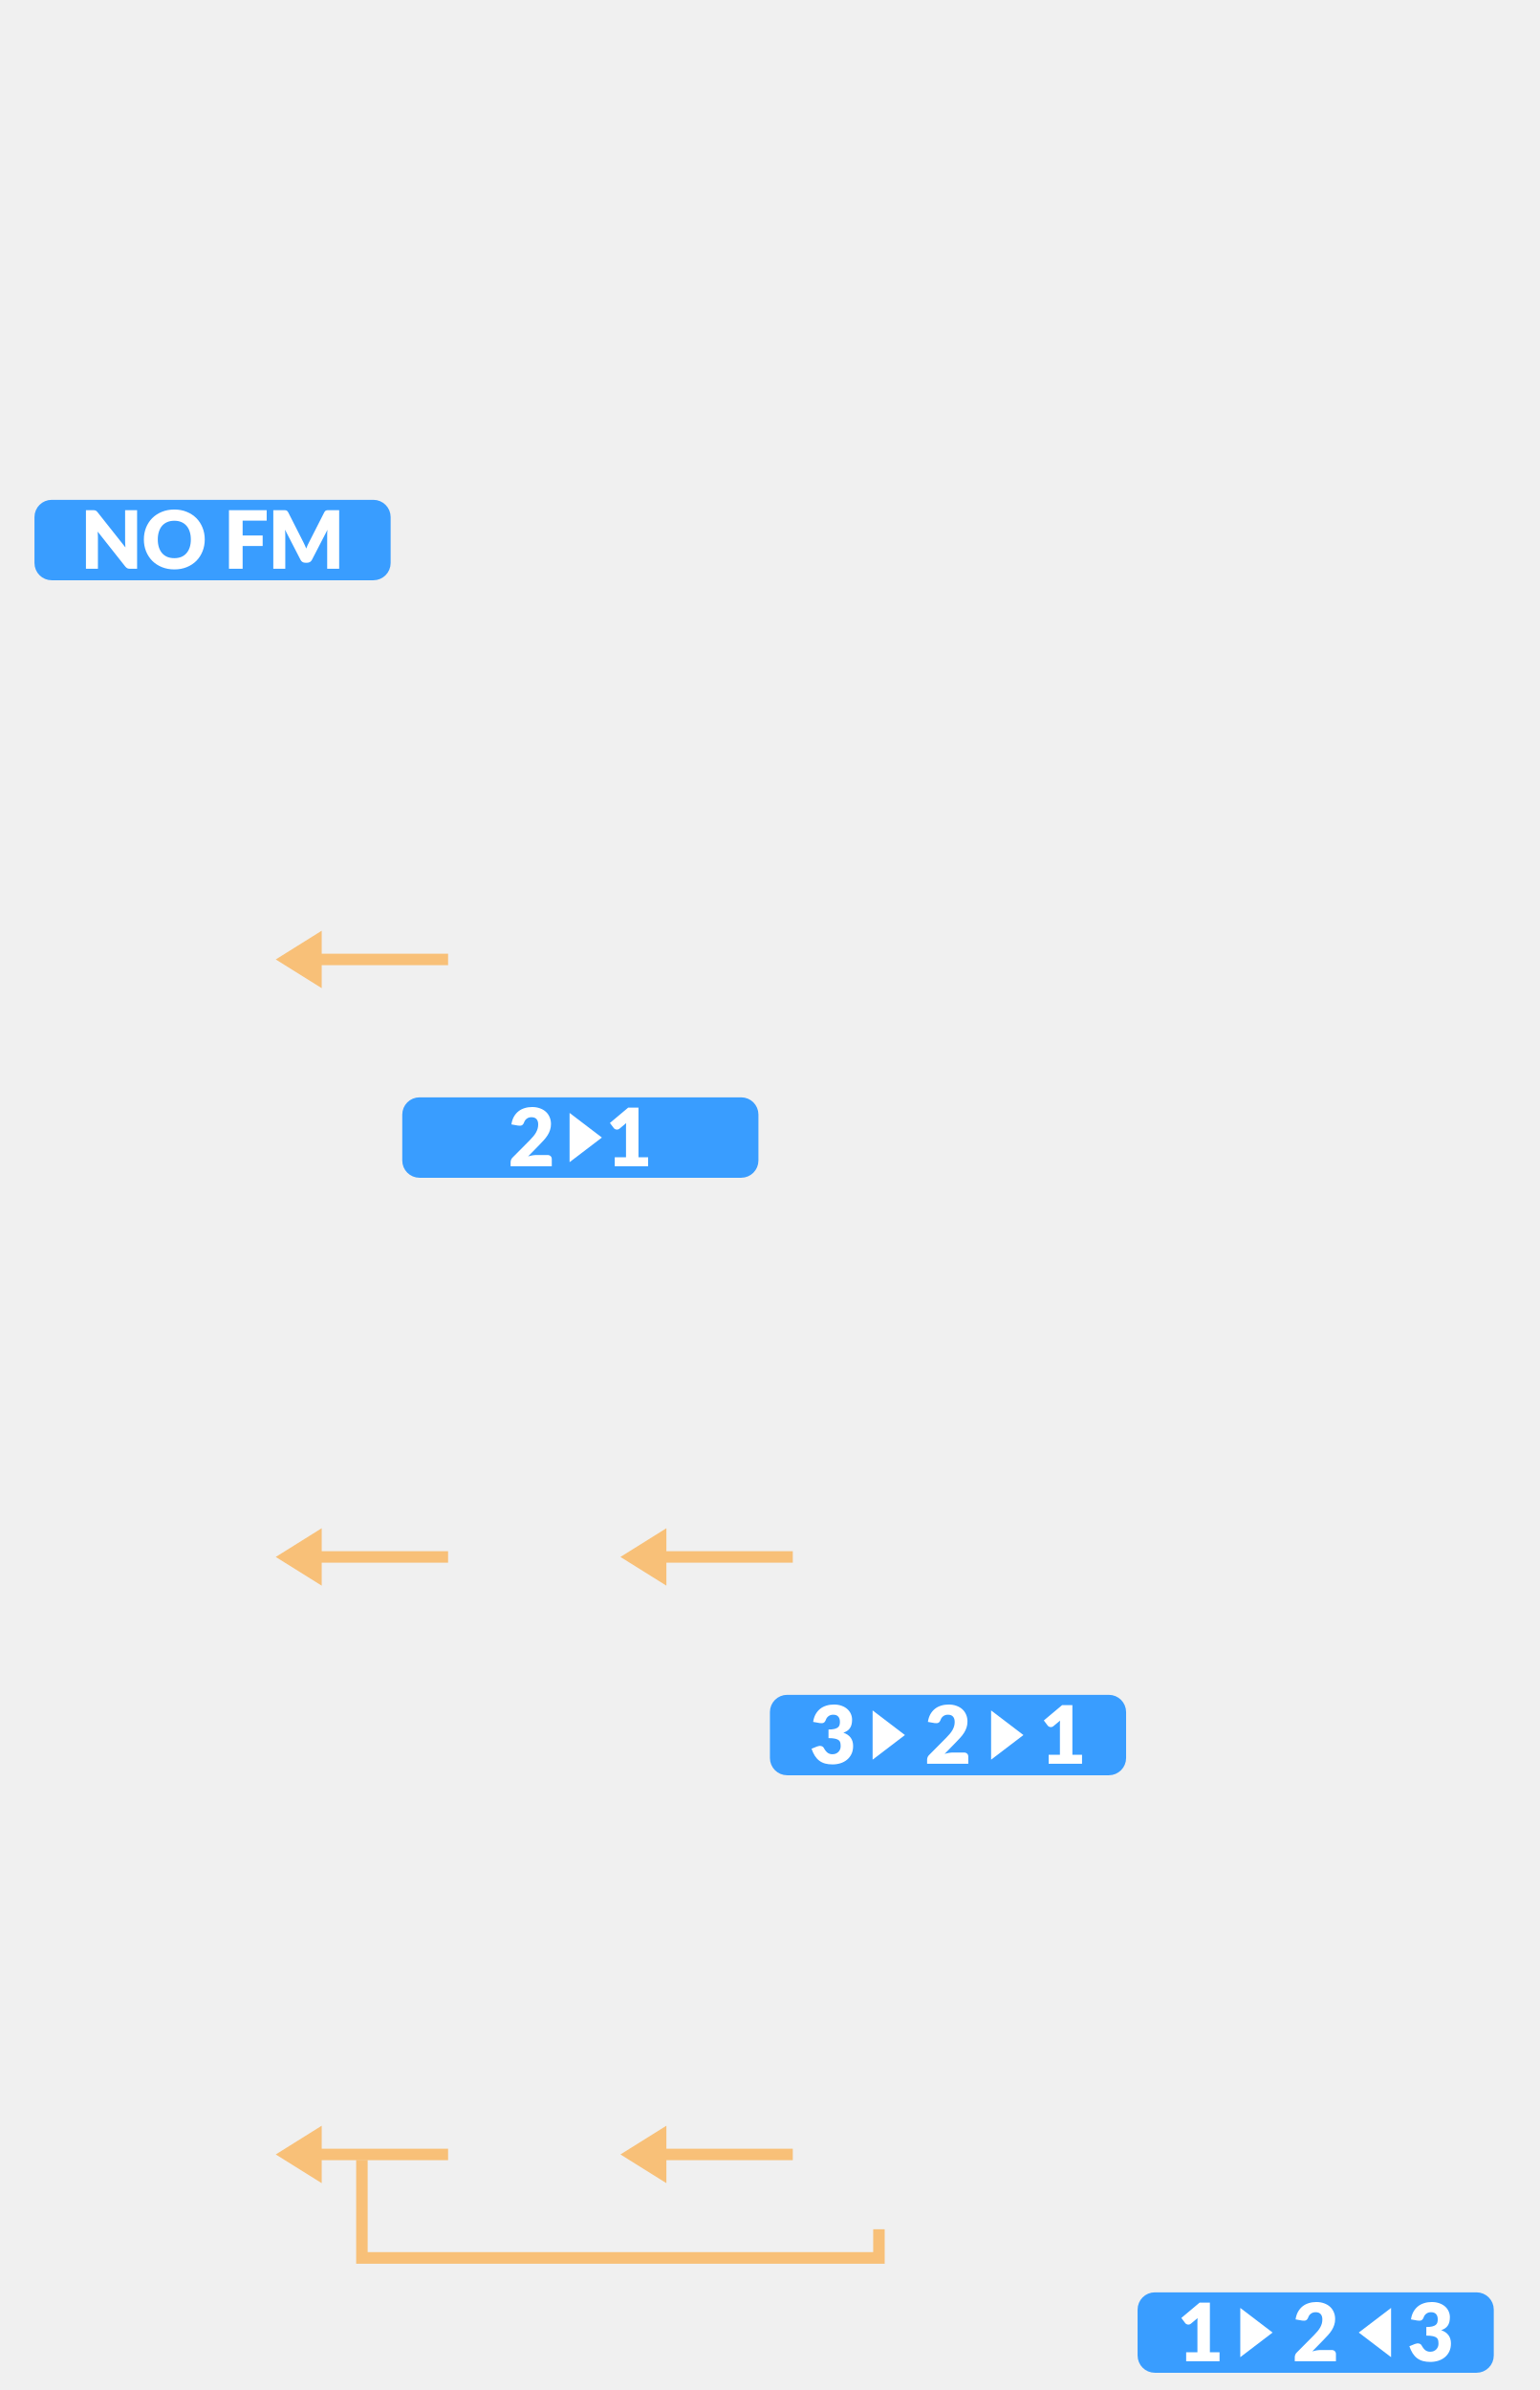
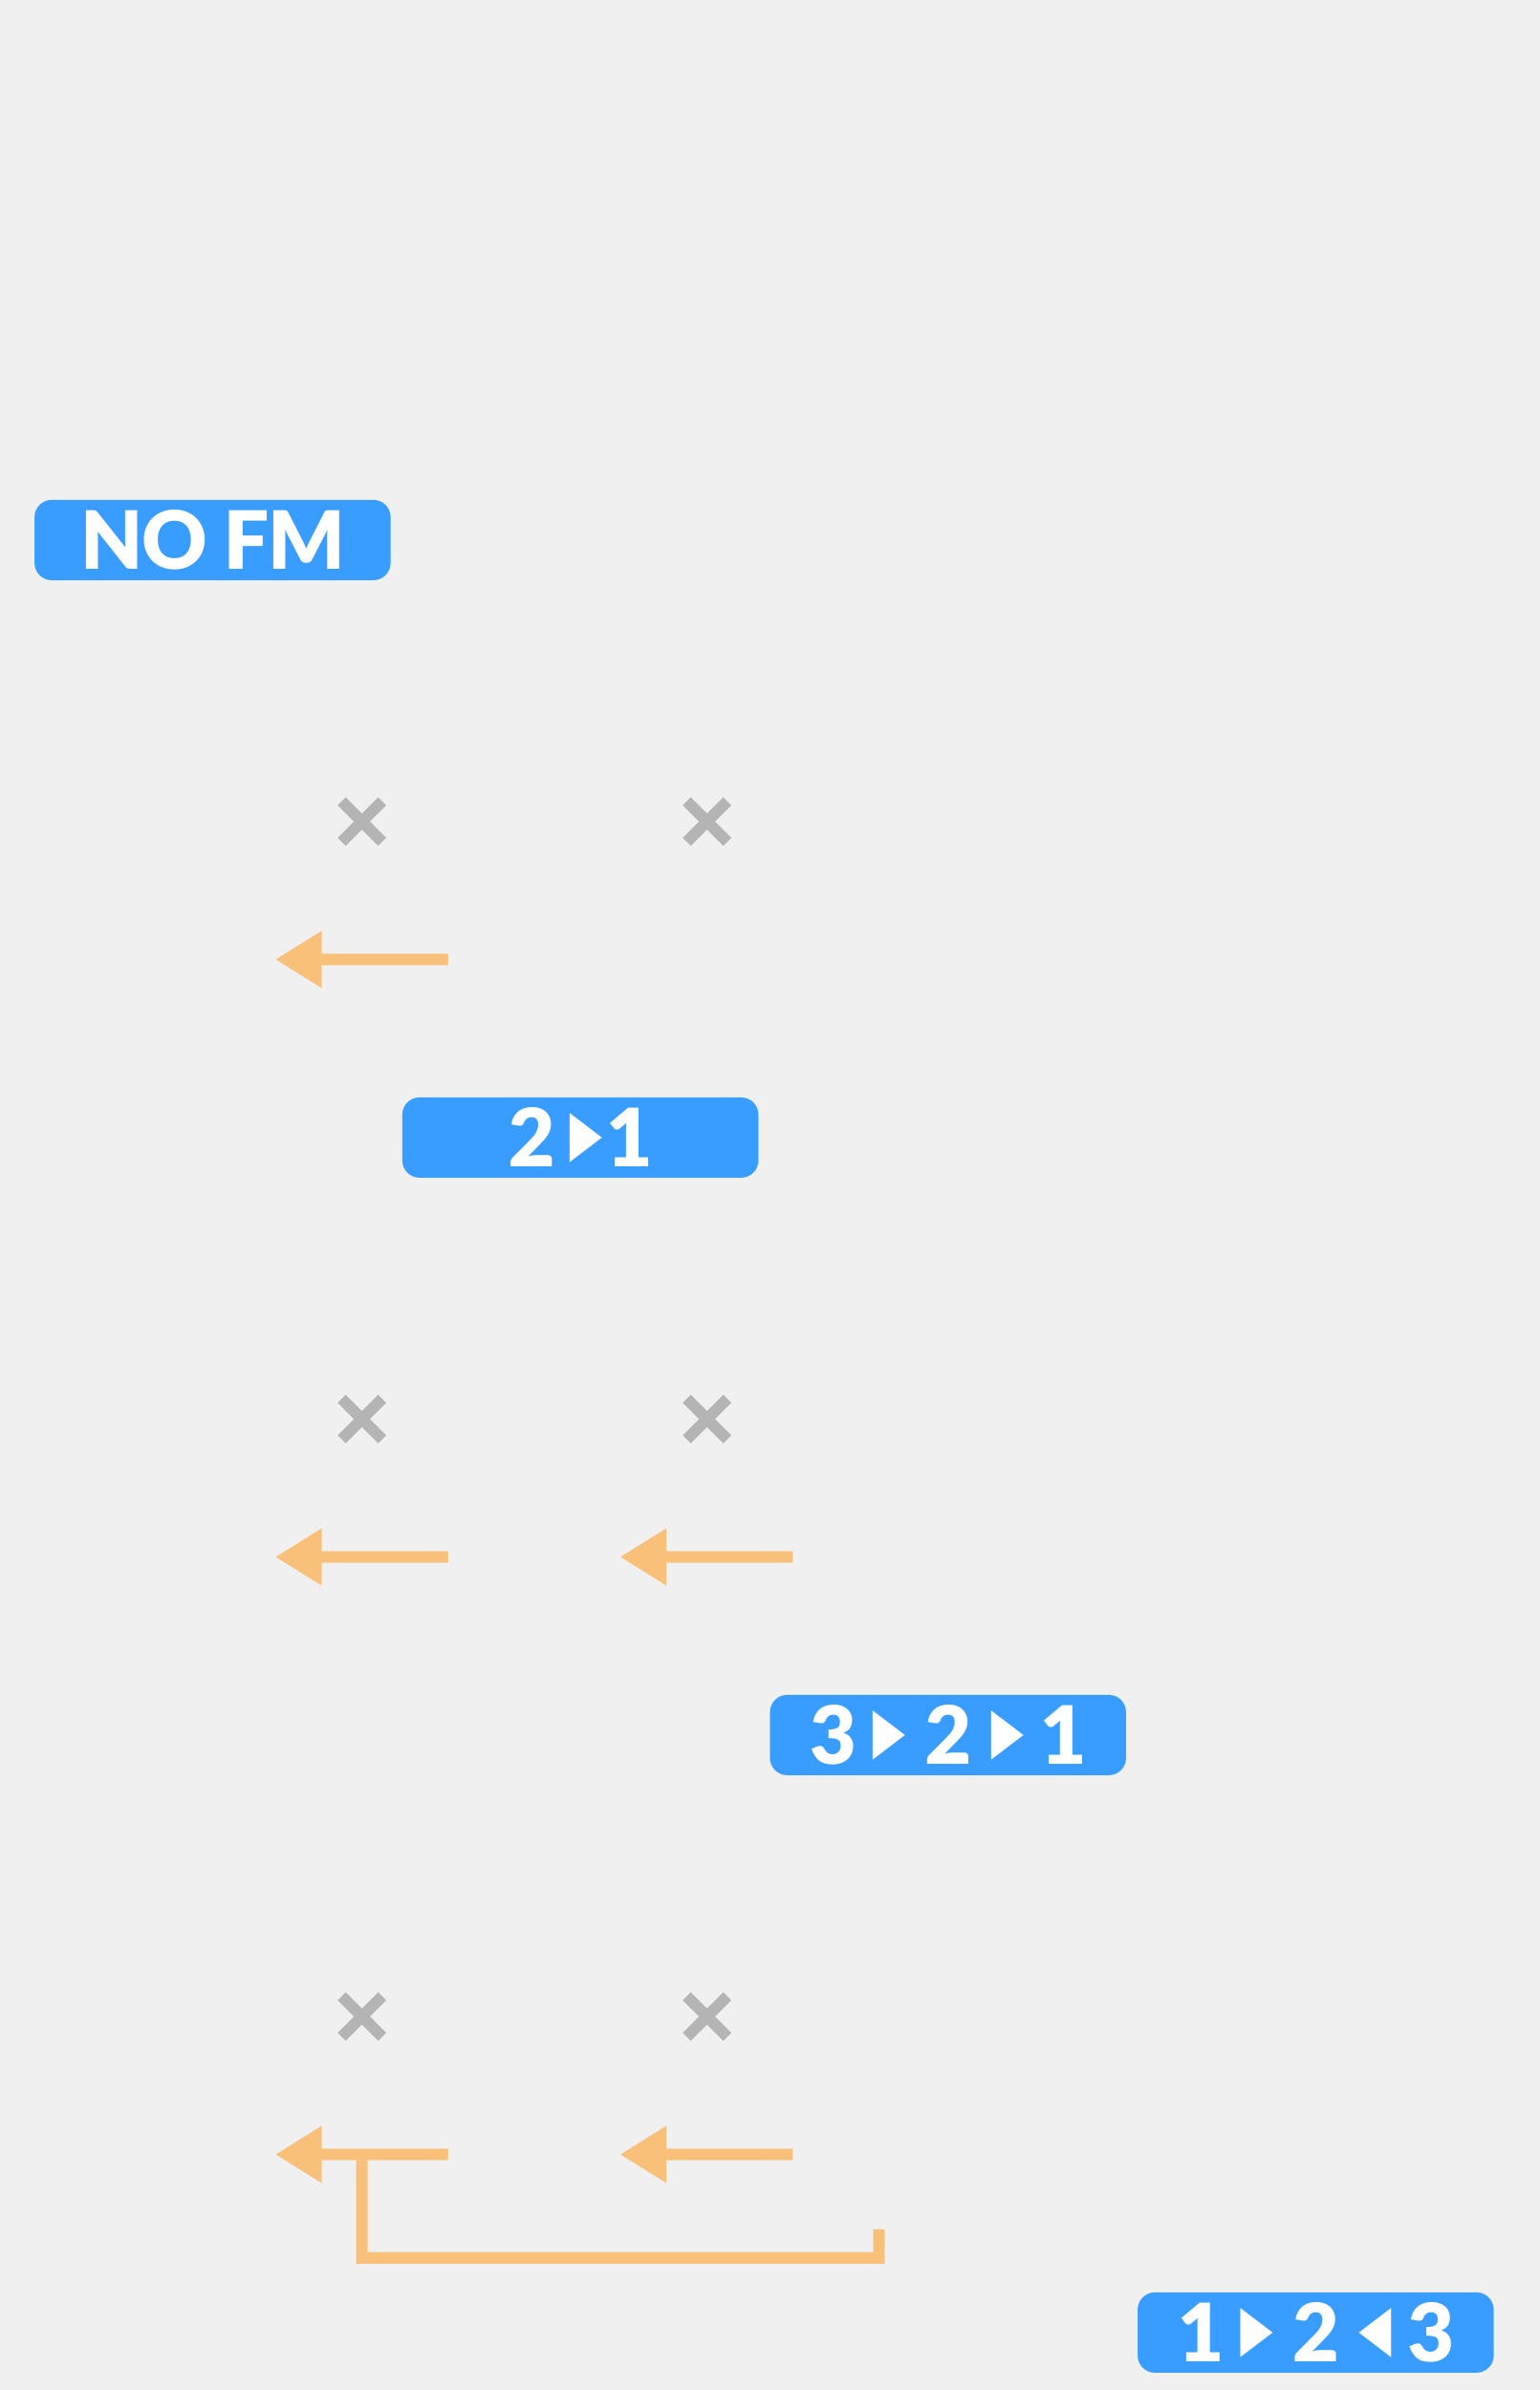
<svg xmlns="http://www.w3.org/2000/svg" width="134" height="208" viewBox="0 0 134 208" fill="none">
+   <path fill-rule="evenodd" clip-rule="evenodd" d="M29.379 174.085L30.086 173.378L31.502 174.793L32.914 173.379L33.619 174.083L32.206 175.498L33.622 176.914L32.915 177.621L31.5 176.206L30.086 177.621L29.381 176.917L30.795 175.501L29.379 174.085Z" fill="#B4B4B4" />
+   <path fill-rule="evenodd" clip-rule="evenodd" d="M59.415 174.085L60.122 173.378L61.537 174.793L62.949 173.379L63.654 174.083L62.242 175.498L63.657 176.914L62.95 177.621L61.535 176.206L60.122 177.621L59.417 176.917L60.831 175.501L59.415 174.085Z" fill="#B4B4B4" />
  <path opacity="0.5" fill-rule="evenodd" clip-rule="evenodd" d="M28 188V190L24 187.5L28 185V187H39V188H28Z" fill="#FF9000" />
  <path opacity="0.5" fill-rule="evenodd" clip-rule="evenodd" d="M58 188V190L54 187.5L58 185V187H69V188H58Z" fill="#FF9000" />
  <path opacity="0.5" d="M32 188H31V197.012H77V194.01H76V196H32V188Z" fill="#FF9000" />
  <rect x="99.511" y="200" width="30" height="6" rx="1" fill="#399DFF" />
  <rect x="99.511" y="200" width="30" height="6" rx="1" stroke="#399DFF" />
  <path d="M106.144 204.716V205.5H103.239V204.716H104.219V202.143C104.219 202.078 104.22 202.013 104.222 201.947C104.225 201.88 104.228 201.812 104.233 201.744L103.652 202.227C103.6 202.267 103.549 202.292 103.498 202.301C103.449 202.308 103.402 202.308 103.358 202.301C103.313 202.292 103.274 202.276 103.239 202.255C103.204 202.232 103.178 202.209 103.162 202.185L102.819 201.73L104.408 200.397H105.304V204.716H106.144ZM115.897 204.52C116.014 204.52 116.106 204.553 116.174 204.618C116.241 204.681 116.275 204.765 116.275 204.87V205.5H112.691V205.15C112.691 205.082 112.705 205.01 112.733 204.933C112.761 204.856 112.81 204.786 112.88 204.723L114.35 203.242C114.476 203.116 114.586 202.996 114.679 202.882C114.773 202.768 114.85 202.656 114.91 202.546C114.971 202.434 115.016 202.323 115.047 202.213C115.077 202.101 115.092 201.984 115.092 201.86C115.092 201.657 115.043 201.502 114.945 201.394C114.85 201.285 114.703 201.23 114.504 201.23C114.343 201.23 114.207 201.273 114.095 201.359C113.985 201.443 113.909 201.548 113.867 201.674C113.818 201.803 113.754 201.888 113.675 201.93C113.595 201.972 113.482 201.981 113.335 201.958L112.761 201.856C112.799 201.602 112.87 201.38 112.975 201.191C113.082 201.002 113.214 200.845 113.37 200.719C113.529 200.593 113.71 200.5 113.913 200.439C114.116 200.376 114.334 200.344 114.567 200.344C114.819 200.344 115.046 200.382 115.246 200.456C115.449 200.529 115.622 200.63 115.764 200.761C115.907 200.892 116.015 201.048 116.09 201.23C116.167 201.41 116.205 201.608 116.205 201.825C116.205 202.012 116.178 202.184 116.125 202.343C116.073 202.502 116.002 202.653 115.911 202.798C115.82 202.94 115.714 203.079 115.593 203.214C115.474 203.347 115.347 203.483 115.211 203.62L114.214 204.642C114.342 204.603 114.469 204.572 114.595 204.551C114.721 204.53 114.838 204.52 114.945 204.52H115.897ZM122.805 201.856C122.843 201.602 122.914 201.38 123.019 201.191C123.126 201.002 123.258 200.845 123.414 200.719C123.573 200.593 123.754 200.5 123.957 200.439C124.16 200.376 124.378 200.344 124.611 200.344C124.863 200.344 125.087 200.381 125.283 200.453C125.479 200.523 125.645 200.619 125.78 200.74C125.916 200.861 126.018 201.002 126.088 201.163C126.158 201.322 126.193 201.49 126.193 201.667C126.193 201.828 126.177 201.971 126.144 202.094C126.112 202.216 126.063 202.322 125.997 202.413C125.934 202.502 125.855 202.577 125.759 202.64C125.666 202.701 125.559 202.752 125.437 202.794C126.002 202.993 126.284 203.378 126.284 203.949C126.284 204.22 126.235 204.456 126.137 204.656C126.039 204.857 125.907 205.024 125.742 205.157C125.578 205.29 125.388 205.39 125.171 205.458C124.954 205.523 124.728 205.556 124.492 205.556C124.25 205.556 124.034 205.53 123.845 205.479C123.656 205.425 123.488 205.344 123.341 205.234C123.194 205.122 123.064 204.98 122.952 204.807C122.843 204.634 122.747 204.429 122.665 204.191L123.148 203.995C123.274 203.946 123.391 203.933 123.498 203.956C123.606 203.98 123.683 204.033 123.729 204.117C123.834 204.311 123.945 204.452 124.062 204.541C124.181 204.627 124.32 204.67 124.478 204.67C124.6 204.67 124.705 204.651 124.793 204.611C124.884 204.569 124.959 204.516 125.017 204.453C125.078 204.388 125.123 204.315 125.154 204.233C125.184 204.151 125.199 204.068 125.199 203.984C125.199 203.875 125.191 203.777 125.175 203.69C125.161 203.602 125.119 203.526 125.049 203.463C124.979 203.4 124.873 203.352 124.73 203.319C124.59 203.284 124.394 203.267 124.142 203.267V202.518C124.355 202.518 124.526 202.502 124.657 202.469C124.787 202.436 124.888 202.392 124.958 202.336C125.03 202.278 125.078 202.208 125.101 202.126C125.125 202.044 125.136 201.954 125.136 201.856C125.136 201.656 125.087 201.502 124.989 201.394C124.894 201.285 124.747 201.23 124.548 201.23C124.387 201.23 124.251 201.273 124.139 201.359C124.029 201.443 123.953 201.548 123.911 201.674C123.862 201.803 123.798 201.888 123.719 201.93C123.639 201.972 123.526 201.981 123.379 201.958L122.805 201.856Z" fill="white" />
  <path d="M110.761 203L107.949 205.143L107.949 200.857L110.761 203Z" fill="white" />
  <path d="M118.261 203L121.074 200.857L121.074 205.143L118.261 203Z" fill="white" />
+   <path fill-rule="evenodd" clip-rule="evenodd" d="M29.379 122.085L30.086 121.378L31.502 122.793L32.914 121.379L33.619 122.083L32.206 123.498L33.622 124.914L32.915 125.621L31.5 124.206L30.086 125.621L29.381 124.917L30.795 123.501L29.379 122.085Z" fill="#B4B4B4" />
+   <path fill-rule="evenodd" clip-rule="evenodd" d="M59.415 122.085L60.122 121.378L61.537 122.793L62.949 121.379L63.654 122.083L62.242 123.498L63.657 124.914L62.95 125.621L61.535 124.206L60.122 125.621L59.417 124.917L60.831 123.501L59.415 122.085Z" fill="#B4B4B4" />
  <path opacity="0.5" fill-rule="evenodd" clip-rule="evenodd" d="M28 136V138L24 135.5L28 133V135H39V136H28Z" fill="#FF9000" />
  <path opacity="0.5" fill-rule="evenodd" clip-rule="evenodd" d="M58 136V138L54 135.5L58 133V135H69V136H58Z" fill="#FF9000" />
  <rect x="67.511" y="148" width="30" height="6" rx="1" fill="#399DFF" />
  <rect x="67.511" y="148" width="30" height="6" rx="1" stroke="#399DFF" />
  <path d="M70.773 149.856C70.811 149.602 70.882 149.38 70.987 149.191C71.094 149.002 71.226 148.845 71.382 148.719C71.541 148.593 71.722 148.5 71.925 148.439C72.128 148.376 72.346 148.344 72.579 148.344C72.831 148.344 73.055 148.381 73.251 148.453C73.447 148.523 73.613 148.619 73.748 148.74C73.883 148.861 73.986 149.002 74.056 149.163C74.126 149.322 74.161 149.49 74.161 149.667C74.161 149.828 74.145 149.971 74.112 150.094C74.079 150.216 74.031 150.322 73.965 150.413C73.902 150.502 73.823 150.577 73.727 150.64C73.634 150.701 73.526 150.752 73.405 150.794C73.97 150.993 74.252 151.378 74.252 151.949C74.252 152.22 74.203 152.456 74.105 152.656C74.007 152.857 73.875 153.024 73.71 153.157C73.546 153.29 73.356 153.39 73.139 153.458C72.922 153.523 72.696 153.556 72.46 153.556C72.218 153.556 72.002 153.53 71.813 153.479C71.624 153.425 71.456 153.344 71.309 153.234C71.162 153.122 71.032 152.98 70.92 152.807C70.811 152.634 70.715 152.429 70.633 152.191L71.116 151.995C71.242 151.946 71.359 151.933 71.466 151.956C71.573 151.98 71.65 152.033 71.697 152.117C71.802 152.311 71.913 152.452 72.03 152.541C72.149 152.627 72.287 152.67 72.446 152.67C72.567 152.67 72.672 152.651 72.761 152.611C72.852 152.569 72.927 152.516 72.985 152.453C73.046 152.388 73.091 152.315 73.122 152.233C73.152 152.151 73.167 152.068 73.167 151.984C73.167 151.875 73.159 151.777 73.143 151.69C73.129 151.602 73.087 151.526 73.017 151.463C72.947 151.4 72.841 151.352 72.698 151.319C72.558 151.284 72.362 151.267 72.11 151.267V150.518C72.323 150.518 72.494 150.502 72.625 150.469C72.755 150.436 72.856 150.392 72.926 150.336C72.998 150.278 73.046 150.208 73.069 150.126C73.093 150.044 73.104 149.954 73.104 149.856C73.104 149.656 73.055 149.502 72.957 149.394C72.862 149.285 72.715 149.23 72.516 149.23C72.355 149.23 72.219 149.273 72.107 149.359C71.997 149.443 71.921 149.548 71.879 149.674C71.83 149.803 71.766 149.888 71.687 149.93C71.607 149.972 71.494 149.981 71.347 149.958L70.773 149.856ZM83.897 152.52C84.014 152.52 84.106 152.553 84.174 152.618C84.241 152.681 84.275 152.765 84.275 152.87V153.5H80.691V153.15C80.691 153.082 80.705 153.01 80.733 152.933C80.761 152.856 80.81 152.786 80.88 152.723L82.35 151.242C82.476 151.116 82.586 150.996 82.679 150.882C82.772 150.768 82.85 150.656 82.91 150.546C82.971 150.434 83.016 150.323 83.047 150.213C83.077 150.101 83.092 149.984 83.092 149.86C83.092 149.657 83.043 149.502 82.945 149.394C82.85 149.285 82.703 149.23 82.504 149.23C82.343 149.23 82.207 149.273 82.095 149.359C81.985 149.443 81.909 149.548 81.867 149.674C81.818 149.803 81.754 149.888 81.675 149.93C81.595 149.972 81.482 149.981 81.335 149.958L80.761 149.856C80.799 149.602 80.87 149.38 80.975 149.191C81.082 149.002 81.214 148.845 81.37 148.719C81.529 148.593 81.71 148.5 81.913 148.439C82.116 148.376 82.334 148.344 82.567 148.344C82.819 148.344 83.046 148.382 83.246 148.456C83.449 148.529 83.622 148.63 83.764 148.761C83.906 148.892 84.015 149.048 84.09 149.23C84.167 149.41 84.205 149.608 84.205 149.825C84.205 150.012 84.178 150.184 84.125 150.343C84.073 150.502 84.002 150.653 83.911 150.798C83.82 150.94 83.714 151.079 83.593 151.214C83.474 151.347 83.347 151.483 83.211 151.62L82.214 152.642C82.342 152.603 82.469 152.572 82.595 152.551C82.721 152.53 82.838 152.52 82.945 152.52H83.897ZM94.176 152.716V153.5H91.271V152.716H92.251V150.143C92.251 150.078 92.252 150.013 92.254 149.947C92.257 149.88 92.26 149.812 92.265 149.744L91.684 150.227C91.632 150.267 91.581 150.292 91.53 150.301C91.481 150.308 91.434 150.308 91.39 150.301C91.345 150.292 91.306 150.276 91.271 150.255C91.236 150.232 91.21 150.209 91.194 150.185L90.851 149.73L92.44 148.397H93.336V152.716H94.176Z" fill="white" />
  <path d="M78.761 151L75.949 153.143L75.949 148.857L78.761 151Z" fill="white" />
  <path d="M89.074 151L86.261 153.143L86.261 148.857L89.074 151Z" fill="white" />
+   <path fill-rule="evenodd" clip-rule="evenodd" d="M29.379 70.085L30.086 69.378L31.502 70.793L32.914 69.379L33.619 70.083L32.206 71.498L33.622 72.914L32.915 73.621L31.5 72.206L30.086 73.621L29.381 72.917L30.795 71.501L29.379 70.085Z" fill="#B4B4B4" />
+   <path fill-rule="evenodd" clip-rule="evenodd" d="M59.415 70.085L60.122 69.378L61.537 70.793L62.949 69.379L63.654 70.083L62.242 71.498L63.657 72.914L62.95 73.621L61.535 72.206L60.122 73.621L59.417 72.917L60.831 71.501L59.415 70.085Z" fill="#B4B4B4" />
  <path opacity="0.5" fill-rule="evenodd" clip-rule="evenodd" d="M28 84V86L24 83.5L28 81V83H39V84H28Z" fill="#FF9000" />
  <rect x="35.511" y="96" width="30" height="6" rx="1" fill="#399DFF" />
  <rect x="35.511" y="96" width="30" height="6" rx="1" stroke="#399DFF" />
  <path d="M47.647 100.52C47.763 100.52 47.856 100.553 47.923 100.618C47.991 100.681 48.025 100.765 48.025 100.87V101.5H44.441V101.15C44.441 101.082 44.455 101.01 44.483 100.933C44.511 100.856 44.56 100.786 44.63 100.723L46.1 99.243C46.226 99.117 46.335 98.996 46.429 98.882C46.522 98.768 46.599 98.656 46.66 98.546C46.72 98.434 46.766 98.323 46.796 98.213C46.827 98.102 46.842 97.984 46.842 97.86C46.842 97.657 46.793 97.502 46.695 97.394C46.599 97.285 46.452 97.23 46.254 97.23C46.093 97.23 45.956 97.273 45.844 97.359C45.735 97.444 45.659 97.549 45.617 97.674C45.568 97.803 45.504 97.888 45.424 97.93C45.345 97.972 45.232 97.981 45.085 97.958L44.511 97.856C44.548 97.602 44.619 97.38 44.724 97.192C44.832 97.002 44.963 96.845 45.12 96.719C45.278 96.593 45.459 96.5 45.662 96.439C45.865 96.376 46.083 96.344 46.317 96.344C46.569 96.344 46.795 96.382 46.996 96.457C47.199 96.529 47.371 96.63 47.514 96.761C47.656 96.892 47.765 97.048 47.839 97.23C47.916 97.41 47.955 97.608 47.955 97.825C47.955 98.012 47.928 98.184 47.874 98.343C47.823 98.502 47.752 98.653 47.661 98.798C47.57 98.94 47.464 99.079 47.342 99.215C47.223 99.347 47.096 99.483 46.961 99.621L45.963 100.642C46.092 100.603 46.219 100.572 46.345 100.551C46.471 100.53 46.587 100.52 46.695 100.52H47.647ZM56.41 100.716V101.5H53.505V100.716H54.485V98.144C54.485 98.078 54.486 98.013 54.489 97.948C54.491 97.88 54.495 97.812 54.499 97.745L53.918 98.228C53.867 98.267 53.816 98.292 53.764 98.301C53.715 98.308 53.669 98.308 53.624 98.301C53.58 98.292 53.54 98.276 53.505 98.255C53.47 98.232 53.444 98.209 53.428 98.186L53.085 97.731L54.674 96.397H55.57V100.716H56.41Z" fill="white" />
  <path d="M52.386 99L49.574 101.143L49.574 96.857L52.386 99Z" fill="white" />
  <rect x="3.5" y="44" width="30" height="6" rx="1" fill="#399DFF" />
  <rect x="3.5" y="44" width="30" height="6" rx="1" stroke="#399DFF" />
  <path d="M11.932 44.401V49.5H11.316C11.225 49.5 11.148 49.486 11.085 49.458C11.024 49.428 10.963 49.376 10.903 49.304L8.498 46.263C8.508 46.353 8.514 46.442 8.516 46.529C8.521 46.612 8.523 46.692 8.523 46.767V49.5H7.48V44.401H8.103C8.154 44.401 8.197 44.403 8.232 44.407C8.267 44.412 8.299 44.422 8.327 44.435C8.355 44.447 8.382 44.465 8.407 44.488C8.433 44.511 8.462 44.543 8.495 44.583L10.92 47.645C10.909 47.547 10.9 47.453 10.896 47.361C10.891 47.268 10.889 47.181 10.889 47.099V44.401H11.932ZM17.821 46.949C17.821 47.317 17.757 47.66 17.629 47.977C17.503 48.295 17.324 48.571 17.093 48.807C16.862 49.04 16.583 49.224 16.257 49.356C15.932 49.489 15.572 49.556 15.175 49.556C14.779 49.556 14.417 49.489 14.09 49.356C13.764 49.224 13.484 49.04 13.25 48.807C13.019 48.571 12.84 48.295 12.711 47.977C12.585 47.66 12.522 47.317 12.522 46.949C12.522 46.58 12.585 46.237 12.711 45.919C12.84 45.602 13.019 45.327 13.25 45.093C13.484 44.86 13.764 44.677 14.09 44.544C14.417 44.411 14.779 44.344 15.175 44.344C15.572 44.344 15.932 44.412 16.257 44.547C16.583 44.681 16.862 44.864 17.093 45.097C17.324 45.33 17.503 45.606 17.629 45.923C17.757 46.24 17.821 46.582 17.821 46.949ZM16.61 46.949C16.61 46.697 16.578 46.47 16.512 46.27C16.447 46.066 16.352 45.895 16.229 45.755C16.107 45.615 15.958 45.508 15.781 45.433C15.603 45.358 15.402 45.321 15.175 45.321C14.947 45.321 14.742 45.358 14.563 45.433C14.385 45.508 14.235 45.615 14.111 45.755C13.99 45.895 13.897 46.066 13.831 46.27C13.766 46.47 13.733 46.697 13.733 46.949C13.733 47.203 13.766 47.431 13.831 47.635C13.897 47.835 13.99 48.005 14.111 48.145C14.235 48.285 14.385 48.393 14.563 48.468C14.742 48.54 14.947 48.576 15.175 48.576C15.402 48.576 15.603 48.54 15.781 48.468C15.958 48.393 16.107 48.285 16.229 48.145C16.352 48.005 16.447 47.835 16.512 47.635C16.578 47.431 16.61 47.203 16.61 46.949ZM21.118 45.31V46.602H22.861V47.516H21.118V49.5H19.928V44.401H23.211V45.31H21.118ZM29.52 44.401V49.5H28.477V46.567C28.477 46.499 28.479 46.426 28.481 46.346C28.486 46.267 28.493 46.187 28.502 46.105L27.147 48.727C27.105 48.808 27.048 48.87 26.976 48.912C26.906 48.954 26.825 48.975 26.734 48.975H26.573C26.482 48.975 26.401 48.954 26.328 48.912C26.258 48.87 26.202 48.808 26.16 48.727L24.806 46.098C24.813 46.182 24.819 46.265 24.823 46.346C24.828 46.426 24.83 46.499 24.83 46.567V49.5H23.787V44.401H24.69C24.742 44.401 24.786 44.402 24.823 44.404C24.863 44.406 24.898 44.413 24.928 44.425C24.959 44.437 24.986 44.455 25.009 44.481C25.035 44.504 25.059 44.538 25.082 44.583L26.395 47.169C26.442 47.258 26.486 47.35 26.528 47.446C26.572 47.541 26.614 47.639 26.654 47.739C26.694 47.637 26.734 47.536 26.776 47.438C26.821 47.34 26.867 47.247 26.916 47.158L28.225 44.583C28.249 44.538 28.272 44.504 28.295 44.481C28.321 44.455 28.349 44.437 28.379 44.425C28.41 44.413 28.444 44.406 28.481 44.404C28.521 44.402 28.566 44.401 28.617 44.401H29.52Z" fill="white" />
</svg>
